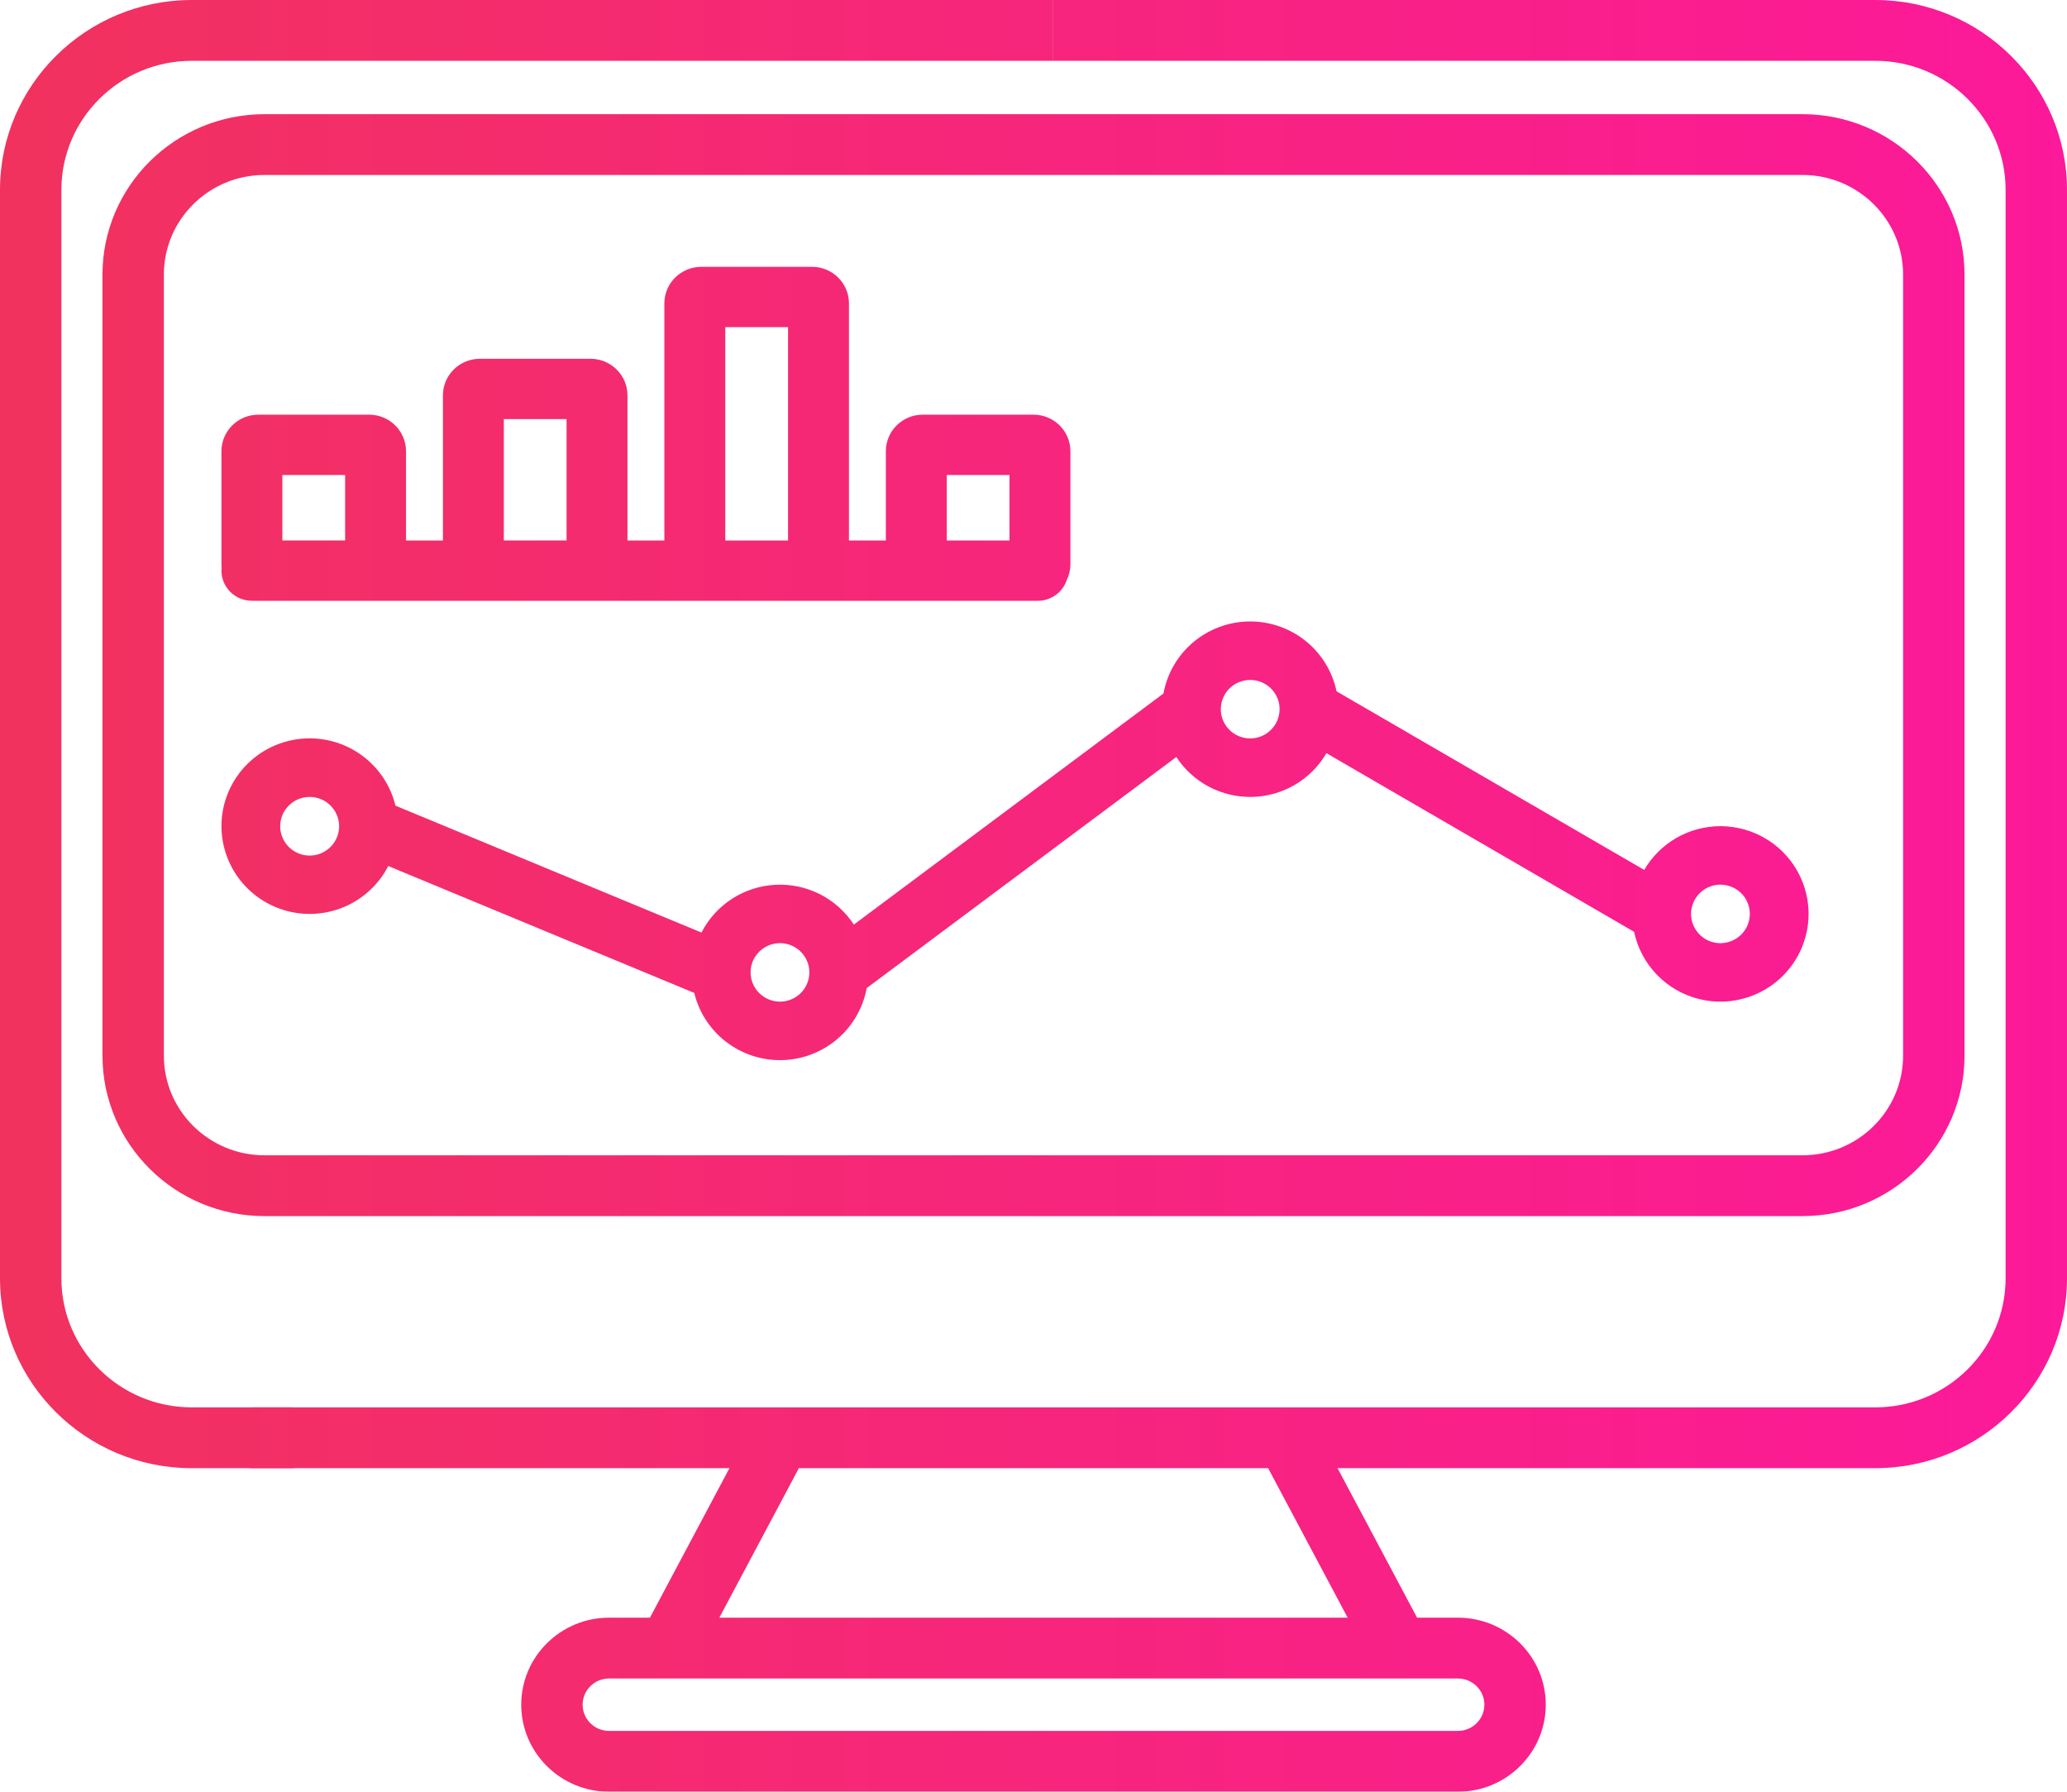
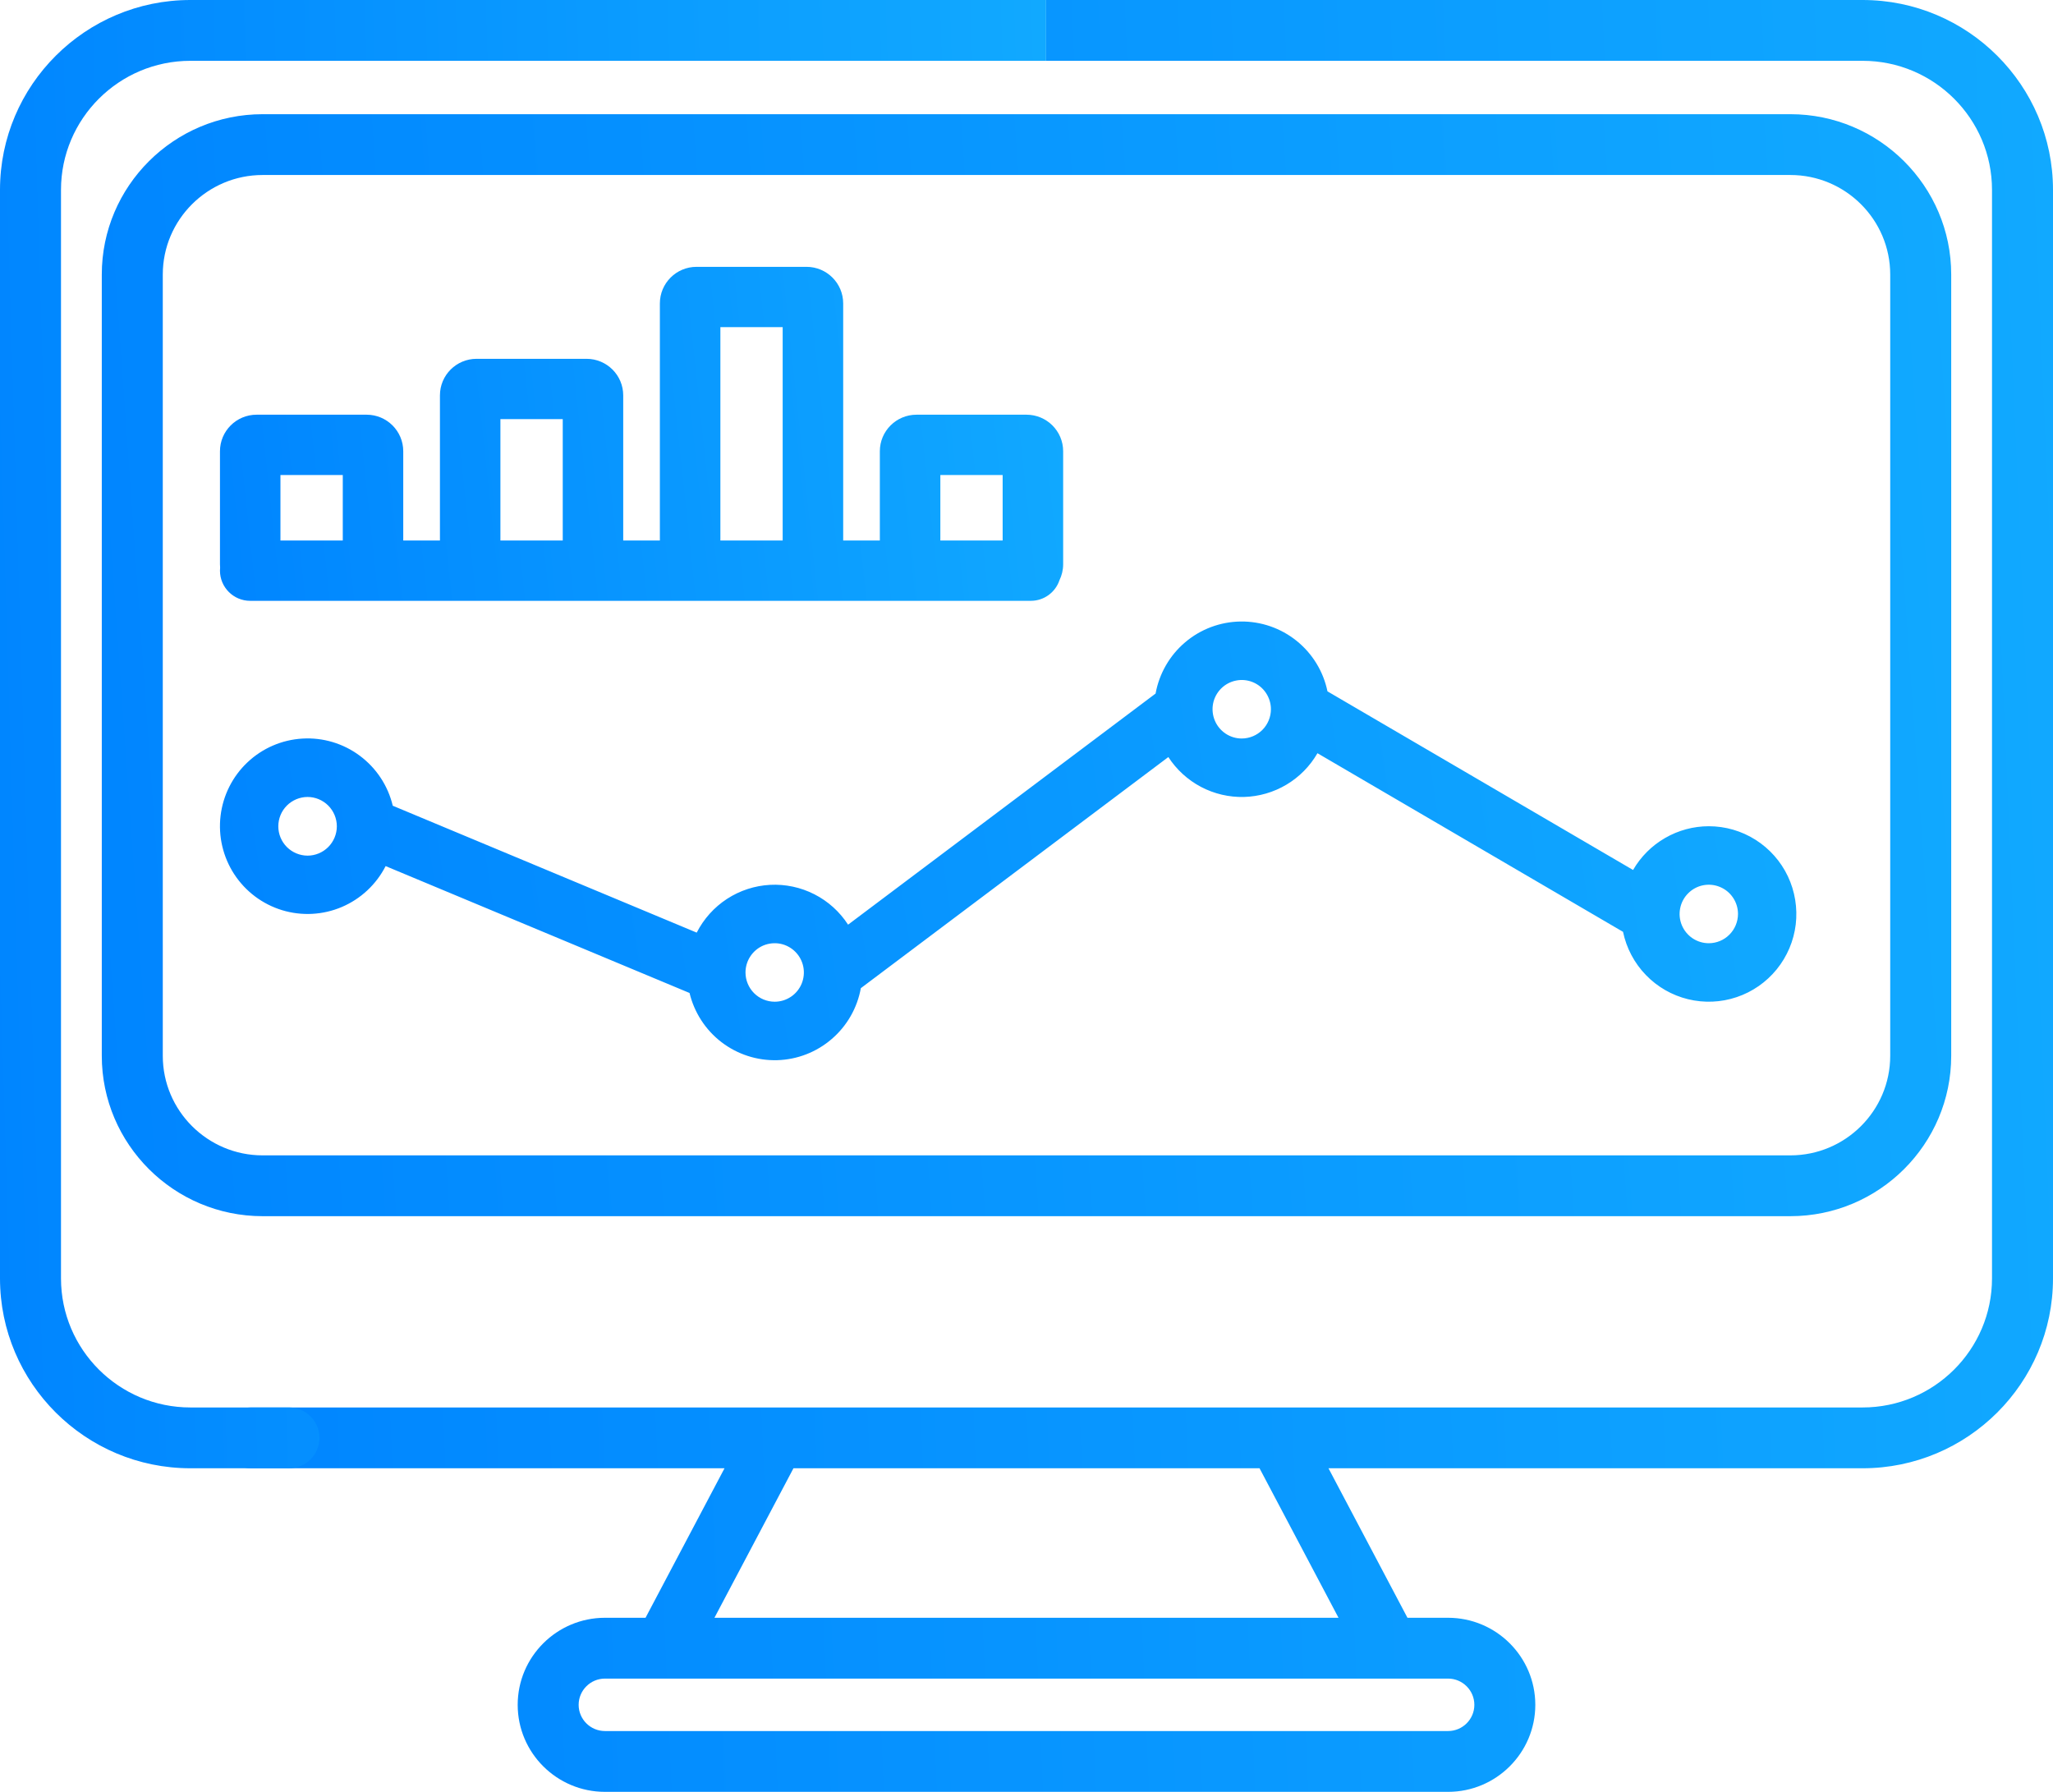
- <svg xmlns="http://www.w3.org/2000/svg" width="60" height="52" viewBox="0 0 60 52" fill="none">
-   <mask id="mask0" mask-type="alpha" maskUnits="userSpaceOnUse" x="0" y="0" width="60" height="52">
-     <path d="M50.525 3.314C51.017 3.314 51.416 3.708 51.416 4.196C51.416 4.684 51.017 5.078 50.525 5.078H30.173H7.675C6.067 5.078 4.757 6.374 4.757 7.967V30.64C4.757 32.233 6.067 33.529 7.675 33.529H52.325C53.933 33.529 55.242 32.233 55.242 30.64V7.967C55.242 6.374 53.933 5.078 52.325 5.078H48.643C48.151 5.078 47.752 4.684 47.752 4.196C47.752 3.708 48.151 3.314 48.643 3.314H52.325C54.916 3.314 57.025 5.401 57.025 7.967V30.64C57.025 33.206 54.916 35.294 52.325 35.294H7.675C5.084 35.294 2.975 33.206 2.975 30.64V7.967C2.975 5.402 5.084 3.314 7.675 3.314H30.173H50.525Z" fill="black" />
-     <path d="M49.94 23.977C49.492 23.978 49.052 24.095 48.663 24.318C48.275 24.541 47.952 24.861 47.728 25.247L38.797 20.064C38.675 19.485 38.356 18.967 37.893 18.597C37.43 18.227 36.852 18.029 36.258 18.036C35.664 18.044 35.092 18.257 34.638 18.638C34.185 19.02 33.879 19.546 33.773 20.127L24.785 26.834C24.541 26.459 24.201 26.155 23.801 25.952C23.401 25.75 22.955 25.655 22.506 25.679C22.058 25.702 21.624 25.843 21.247 26.086C20.871 26.329 20.566 26.667 20.362 27.065L11.479 23.382C11.339 22.801 10.997 22.287 10.515 21.931C10.032 21.574 9.439 21.398 8.839 21.433C8.239 21.468 7.671 21.712 7.233 22.122C6.796 22.532 6.517 23.082 6.446 23.676C6.376 24.27 6.517 24.869 6.846 25.37C7.174 25.87 7.67 26.24 8.245 26.414C8.82 26.588 9.438 26.555 9.991 26.321C10.544 26.087 10.997 25.667 11.27 25.134L20.153 28.817C20.29 29.384 20.619 29.888 21.085 30.243C21.551 30.598 22.126 30.783 22.713 30.767C23.299 30.75 23.863 30.534 24.308 30.153C24.753 29.772 25.053 29.251 25.158 28.677L34.146 21.97C34.384 22.335 34.712 22.633 35.099 22.836C35.486 23.038 35.919 23.139 36.356 23.128C36.793 23.117 37.22 22.994 37.596 22.772C37.972 22.55 38.284 22.235 38.503 21.859L47.434 27.043C47.533 27.514 47.764 27.948 48.1 28.294C48.436 28.64 48.864 28.884 49.334 28.998C49.805 29.112 50.297 29.091 50.756 28.937C51.215 28.784 51.62 28.504 51.925 28.131C52.231 27.757 52.423 27.305 52.481 26.827C52.539 26.349 52.459 25.865 52.251 25.43C52.044 24.995 51.716 24.628 51.307 24.371C50.898 24.114 50.424 23.978 49.94 23.977ZM9.844 23.982C9.843 24.207 9.753 24.423 9.592 24.582C9.432 24.742 9.214 24.831 8.988 24.831C8.761 24.83 8.544 24.741 8.384 24.581C8.223 24.421 8.133 24.205 8.133 23.98C8.133 23.754 8.223 23.538 8.384 23.378C8.544 23.219 8.761 23.129 8.988 23.129C9.214 23.128 9.432 23.218 9.592 23.377C9.753 23.536 9.843 23.752 9.844 23.977V23.982ZM22.641 29.07C22.415 29.07 22.198 28.98 22.038 28.821C21.878 28.662 21.788 28.446 21.788 28.221V28.217C21.788 28.049 21.839 27.886 21.933 27.747C22.028 27.608 22.161 27.5 22.317 27.436C22.473 27.372 22.645 27.356 22.81 27.389C22.975 27.423 23.127 27.504 23.245 27.623C23.364 27.742 23.445 27.893 23.478 28.057C23.51 28.222 23.493 28.392 23.428 28.547C23.364 28.702 23.254 28.834 23.114 28.927C22.974 29.02 22.809 29.07 22.641 29.07ZM36.291 21.431C36.122 21.431 35.957 21.381 35.817 21.288C35.676 21.195 35.567 21.062 35.502 20.907C35.438 20.752 35.421 20.581 35.454 20.417C35.487 20.252 35.568 20.101 35.687 19.982C35.807 19.863 35.959 19.783 36.124 19.75C36.29 19.717 36.461 19.734 36.617 19.798C36.773 19.863 36.906 19.971 37 20.111C37.094 20.25 37.144 20.415 37.144 20.582C37.143 20.807 37.053 21.023 36.893 21.182C36.733 21.341 36.517 21.431 36.291 21.431ZM49.94 27.373C49.772 27.373 49.607 27.323 49.466 27.23C49.326 27.136 49.217 27.004 49.152 26.849C49.088 26.694 49.071 26.523 49.104 26.358C49.137 26.194 49.218 26.042 49.337 25.924C49.456 25.805 49.608 25.724 49.774 25.691C49.939 25.659 50.111 25.675 50.267 25.74C50.423 25.804 50.556 25.913 50.65 26.052C50.743 26.192 50.793 26.356 50.793 26.524C50.793 26.749 50.703 26.965 50.543 27.124C50.383 27.283 50.167 27.372 49.94 27.373Z" fill="black" />
-     <path fill-rule="evenodd" clip-rule="evenodd" d="M30.573 1.765H54.435C56.521 1.765 58.218 3.445 58.218 5.51V37.1C58.218 39.166 56.521 40.845 54.435 40.845H7.341C6.849 40.845 6.45 41.241 6.45 41.728C6.45 42.215 6.849 42.61 7.341 42.61H21.174L18.866 46.949H17.68C16.273 46.949 15.13 48.082 15.13 49.474C15.13 50.867 16.273 52 17.68 52H42.32C43.727 52 44.87 50.867 44.87 49.474C44.87 48.082 43.727 46.949 42.32 46.949H41.134L38.826 42.61H54.435C57.504 42.61 60 40.138 60 37.1V5.51C60 2.472 57.504 0 54.435 0H30.573V1.765ZM43.088 49.474C43.088 49.894 42.744 50.235 42.32 50.235H17.68C17.256 50.235 16.912 49.894 16.912 49.474C16.912 49.055 17.256 48.714 17.68 48.714H42.32C42.744 48.714 43.088 49.055 43.088 49.474ZM39.119 46.949H20.881L23.189 42.61H36.811L39.119 46.949Z" fill="black" />
-     <path d="M30.573 0H5.565C2.496 0 0 2.472 0 5.51V37.1C0 40.138 2.496 42.61 5.565 42.61H8.445C8.937 42.61 9.336 42.215 9.336 41.728C9.336 41.241 8.937 40.845 8.445 40.845H5.565C3.479 40.845 1.782 39.165 1.782 37.1V5.51C1.782 3.445 3.479 1.765 5.565 1.765H30.573V0Z" fill="black" />
-     <path fill-rule="evenodd" clip-rule="evenodd" d="M21.053 9.494V15.686H22.875V9.494H21.053ZM19.285 8.805V15.686H18.214V11.474C18.214 10.888 17.734 10.413 17.143 10.413H13.928C13.337 10.413 12.857 10.888 12.857 11.474V15.686H11.786V13.096C11.786 12.51 11.306 12.035 10.714 12.035H7.5C6.908 12.035 6.428 12.51 6.428 13.096V16.375C6.428 16.408 6.43 16.441 6.433 16.473C6.43 16.502 6.428 16.531 6.428 16.561C6.428 17.044 6.824 17.436 7.312 17.436H20.351H20.357H23.571H23.577H26.785H30H30.125C30.515 17.436 30.846 17.186 30.964 16.839C31.032 16.699 31.071 16.541 31.071 16.375V13.096C31.071 12.51 30.591 12.035 30 12.035H26.785C26.194 12.035 25.714 12.51 25.714 13.096V15.686H24.643V8.805C24.643 8.219 24.163 7.744 23.571 7.744H20.357C19.765 7.744 19.285 8.219 19.285 8.805ZM14.625 15.685V12.164H16.446V15.685H14.625ZM8.196 13.786V15.685H10.018V13.786H8.196ZM27.482 15.686V13.786H29.303V15.686H27.482Z" fill="black" />
-   </mask>
-   <g mask="url(#mask0)">
-     <rect width="60" height="52" fill="url(#paint0_linear)" />
-   </g>
+ <svg xmlns="http://www.w3.org/2000/svg" width="55" height="48" viewBox="0 0 55 48" fill="none">
+   <path d="M46.314 3.059C46.765 3.059 47.131 3.423 47.131 3.873C47.131 4.323 46.765 4.688 46.314 4.688H27.659H7.036C5.561 4.688 4.361 5.884 4.361 7.354V28.283C4.361 29.753 5.561 30.95 7.036 30.95H47.964C49.439 30.95 50.639 29.753 50.639 28.283V7.354C50.639 5.884 49.439 4.688 47.964 4.688H44.59C44.138 4.688 43.773 4.323 43.773 3.873C43.773 3.423 44.138 3.059 44.59 3.059H47.964C50.34 3.059 52.273 4.986 52.273 7.354V28.283C52.273 30.651 50.34 32.579 47.964 32.579H7.036C4.66 32.579 2.727 30.651 2.727 28.283V7.354C2.727 4.986 4.66 3.059 7.036 3.059H27.659H46.314Z" fill="url(#paint0_linear)" />
+   <path d="M45.779 22.133C45.368 22.133 44.964 22.242 44.608 22.448C44.252 22.653 43.956 22.949 43.75 23.305L35.563 18.52C35.453 17.986 35.16 17.508 34.735 17.166C34.311 16.825 33.781 16.642 33.237 16.649C32.693 16.656 32.167 16.852 31.752 17.204C31.336 17.556 31.056 18.042 30.958 18.579L22.72 24.77C22.496 24.424 22.185 24.143 21.818 23.956C21.451 23.769 21.042 23.682 20.631 23.703C20.22 23.725 19.822 23.855 19.477 24.079C19.132 24.304 18.852 24.616 18.665 24.983L10.522 21.584C10.394 21.047 10.081 20.573 9.638 20.244C9.196 19.915 8.652 19.752 8.102 19.785C7.552 19.817 7.031 20.042 6.63 20.421C6.229 20.799 5.974 21.307 5.909 21.855C5.844 22.403 5.974 22.956 6.275 23.418C6.577 23.88 7.03 24.221 7.558 24.382C8.085 24.542 8.651 24.512 9.158 24.296C9.665 24.08 10.08 23.692 10.331 23.201L18.473 26.6C18.599 27.124 18.901 27.589 19.328 27.917C19.755 28.244 20.282 28.415 20.82 28.4C21.358 28.385 21.874 28.185 22.282 27.833C22.691 27.482 22.966 27.001 23.062 26.471L31.3 20.28C31.519 20.617 31.82 20.892 32.174 21.079C32.529 21.266 32.926 21.359 33.326 21.349C33.727 21.338 34.118 21.225 34.463 21.02C34.808 20.815 35.094 20.525 35.295 20.177L43.481 24.962C43.572 25.397 43.783 25.798 44.092 26.117C44.4 26.437 44.792 26.662 45.223 26.767C45.654 26.872 46.106 26.853 46.526 26.711C46.947 26.57 47.318 26.311 47.598 25.967C47.878 25.622 48.055 25.205 48.108 24.764C48.16 24.323 48.087 23.875 47.897 23.474C47.707 23.073 47.406 22.734 47.032 22.497C46.657 22.259 46.222 22.133 45.779 22.133ZM9.024 22.137C9.023 22.345 8.94 22.544 8.793 22.691C8.646 22.838 8.446 22.921 8.239 22.921C8.031 22.92 7.832 22.837 7.685 22.69C7.538 22.543 7.456 22.343 7.456 22.135C7.456 21.927 7.538 21.727 7.685 21.58C7.832 21.433 8.031 21.35 8.239 21.349C8.446 21.349 8.646 21.432 8.793 21.579C8.94 21.726 9.023 21.925 9.024 22.133V22.137ZM20.754 26.834C20.547 26.834 20.348 26.751 20.201 26.604C20.055 26.457 19.972 26.258 19.972 26.05V26.047C19.973 25.892 20.019 25.741 20.106 25.612C20.192 25.484 20.314 25.384 20.457 25.325C20.6 25.267 20.757 25.252 20.909 25.282C21.06 25.313 21.199 25.388 21.308 25.498C21.417 25.608 21.491 25.747 21.521 25.899C21.551 26.051 21.535 26.208 21.476 26.351C21.417 26.494 21.317 26.616 21.188 26.702C21.059 26.788 20.909 26.834 20.754 26.834ZM33.266 19.783C33.112 19.783 32.96 19.737 32.832 19.651C32.703 19.564 32.603 19.442 32.544 19.299C32.485 19.156 32.469 18.998 32.499 18.846C32.529 18.694 32.604 18.555 32.713 18.445C32.823 18.335 32.962 18.261 33.114 18.231C33.265 18.2 33.423 18.216 33.566 18.275C33.709 18.335 33.831 18.435 33.916 18.564C34.002 18.693 34.048 18.844 34.048 18.999C34.048 19.207 33.965 19.406 33.819 19.553C33.672 19.7 33.474 19.782 33.266 19.783ZM45.779 25.267C45.624 25.267 45.473 25.221 45.344 25.135C45.216 25.049 45.115 24.926 45.056 24.783C44.997 24.64 44.981 24.483 45.012 24.331C45.042 24.179 45.116 24.039 45.226 23.93C45.335 23.82 45.474 23.745 45.626 23.715C45.778 23.685 45.935 23.7 46.078 23.76C46.221 23.819 46.343 23.919 46.429 24.048C46.515 24.177 46.561 24.328 46.561 24.483C46.56 24.691 46.478 24.89 46.331 25.037C46.185 25.184 45.986 25.267 45.779 25.267Z" fill="url(#paint1_linear)" />
+   <path fill-rule="evenodd" clip-rule="evenodd" d="M28.025 1.629H49.899C51.811 1.629 53.366 3.18 53.366 5.086V34.246C53.366 36.153 51.811 37.703 49.899 37.703H6.729C6.278 37.703 5.913 38.068 5.913 38.518C5.913 38.968 6.278 39.332 6.729 39.332H19.41L17.294 43.337H16.207C14.917 43.337 13.869 44.383 13.869 45.669C13.869 46.954 14.917 48 16.207 48H38.794C40.083 48 41.131 46.954 41.131 45.669C41.131 44.383 40.083 43.337 38.794 43.337H37.706L35.59 39.332H49.899C52.712 39.332 55 37.051 55 34.246V5.086C55 2.282 52.712 0 49.899 0H28.025V1.629ZM39.498 45.669C39.498 46.056 39.182 46.371 38.793 46.371H16.207C15.818 46.371 15.502 46.056 15.502 45.669C15.502 45.282 15.818 44.966 16.207 44.966H38.794C39.182 44.966 39.498 45.282 39.498 45.669ZM35.859 43.337H19.14L21.257 39.332H33.743L35.859 43.337Z" fill="url(#paint2_linear)" />
+   <path d="M28.025 0H5.101C2.288 0 0 2.282 0 5.086V34.246C0 37.051 2.288 39.332 5.101 39.332H7.741C8.192 39.332 8.558 38.968 8.558 38.518C8.558 38.068 8.192 37.703 7.741 37.703H5.101C3.189 37.703 1.634 36.153 1.634 34.246V5.086C1.634 3.18 3.189 1.629 5.101 1.629H28.025V0Z" fill="url(#paint3_linear)" />
+   <path fill-rule="evenodd" clip-rule="evenodd" d="M19.299 8.764V14.479H20.968V8.764H19.299ZM17.678 8.128V14.479H16.696V10.591C16.696 10.05 16.256 9.612 15.714 9.612H12.768C12.225 9.612 11.786 10.05 11.786 10.591V14.479H10.803V12.088C10.803 11.548 10.364 11.109 9.821 11.109H6.875C6.332 11.109 5.893 11.548 5.893 12.088V15.116C5.893 15.146 5.894 15.176 5.897 15.205C5.894 15.232 5.893 15.259 5.893 15.287C5.893 15.733 6.256 16.095 6.703 16.095H18.655H18.66H21.607H21.612H24.553H27.5H27.615C27.972 16.095 28.276 15.864 28.383 15.543C28.446 15.414 28.482 15.269 28.482 15.116V12.088C28.482 11.548 28.042 11.109 27.5 11.109H24.553C24.011 11.109 23.571 11.548 23.571 12.088V14.479H22.589V8.128C22.589 7.587 22.149 7.148 21.607 7.148H18.66C18.118 7.148 17.678 7.587 17.678 8.128ZM13.406 14.479V11.228H15.076V14.479H13.406ZM7.513 12.725V14.479H9.183V12.725H7.513ZM25.192 14.479V12.725H26.861V14.479H25.192Z" fill="url(#paint4_linear)" />
  <defs>
-     <linearGradient id="paint0_linear" x1="0" y1="0" x2="60" y2="0" gradientUnits="userSpaceOnUse">
-       <stop stop-color="#F1325E" />
-       <stop offset="1" stop-color="#FC199A" />
+     <linearGradient id="paint0_linear" x1="2.727" y1="32.579" x2="54.109" y2="28.931" gradientUnits="userSpaceOnUse">
+       <stop stop-color="#0085FF" />
+       <stop offset="1" stop-color="#11A9FF" />
+     </linearGradient>
+     <linearGradient id="paint1_linear" x1="5.893" y1="28.401" x2="48.917" y2="21.861" gradientUnits="userSpaceOnUse">
+       <stop stop-color="#0085FF" />
+       <stop offset="1" stop-color="#11A9FF" />
+     </linearGradient>
+     <linearGradient id="paint2_linear" x1="5.913" y1="48" x2="56.981" y2="45.791" gradientUnits="userSpaceOnUse">
+       <stop stop-color="#0085FF" />
+       <stop offset="1" stop-color="#11A9FF" />
+     </linearGradient>
+     <linearGradient id="paint3_linear" x1="1.04401e-07" y1="39.332" x2="29.184" y2="38.453" gradientUnits="userSpaceOnUse">
+       <stop stop-color="#0085FF" />
+       <stop offset="1" stop-color="#11A9FF" />
+     </linearGradient>
+     <linearGradient id="paint4_linear" x1="5.893" y1="16.095" x2="29.172" y2="13.609" gradientUnits="userSpaceOnUse">
+       <stop stop-color="#0085FF" />
+       <stop offset="1" stop-color="#11A9FF" />
    </linearGradient>
  </defs>
</svg>
